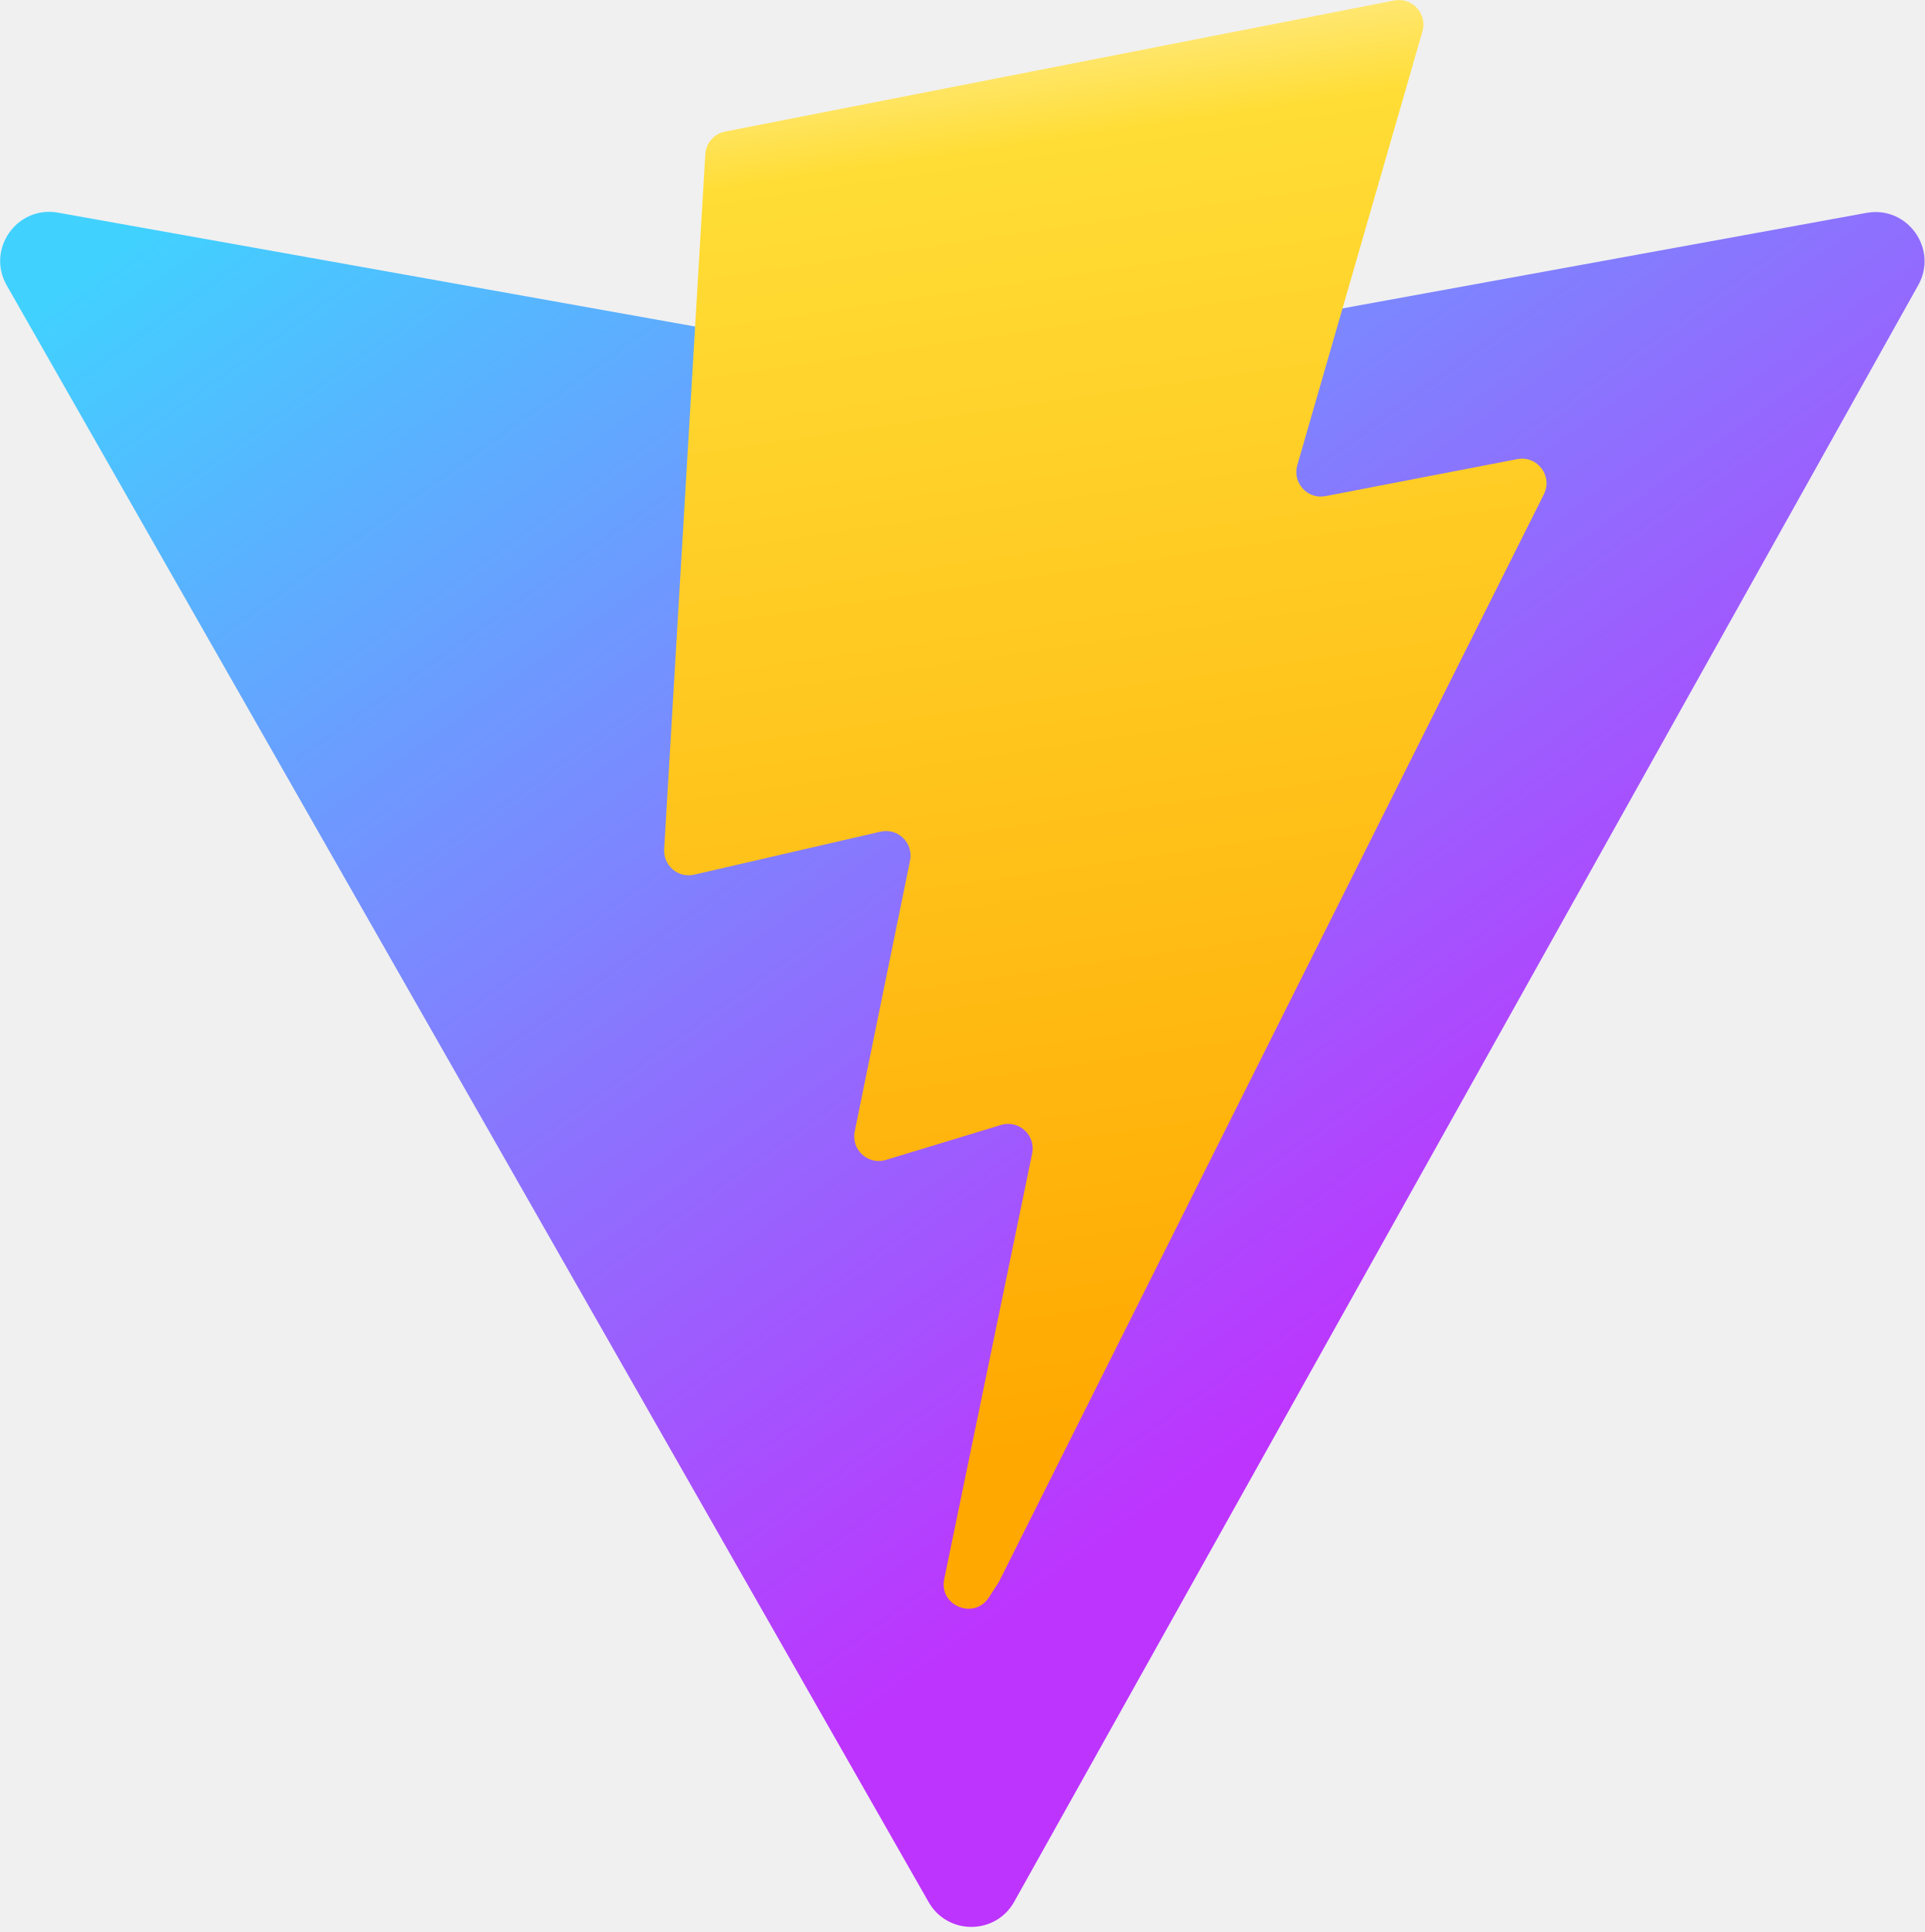
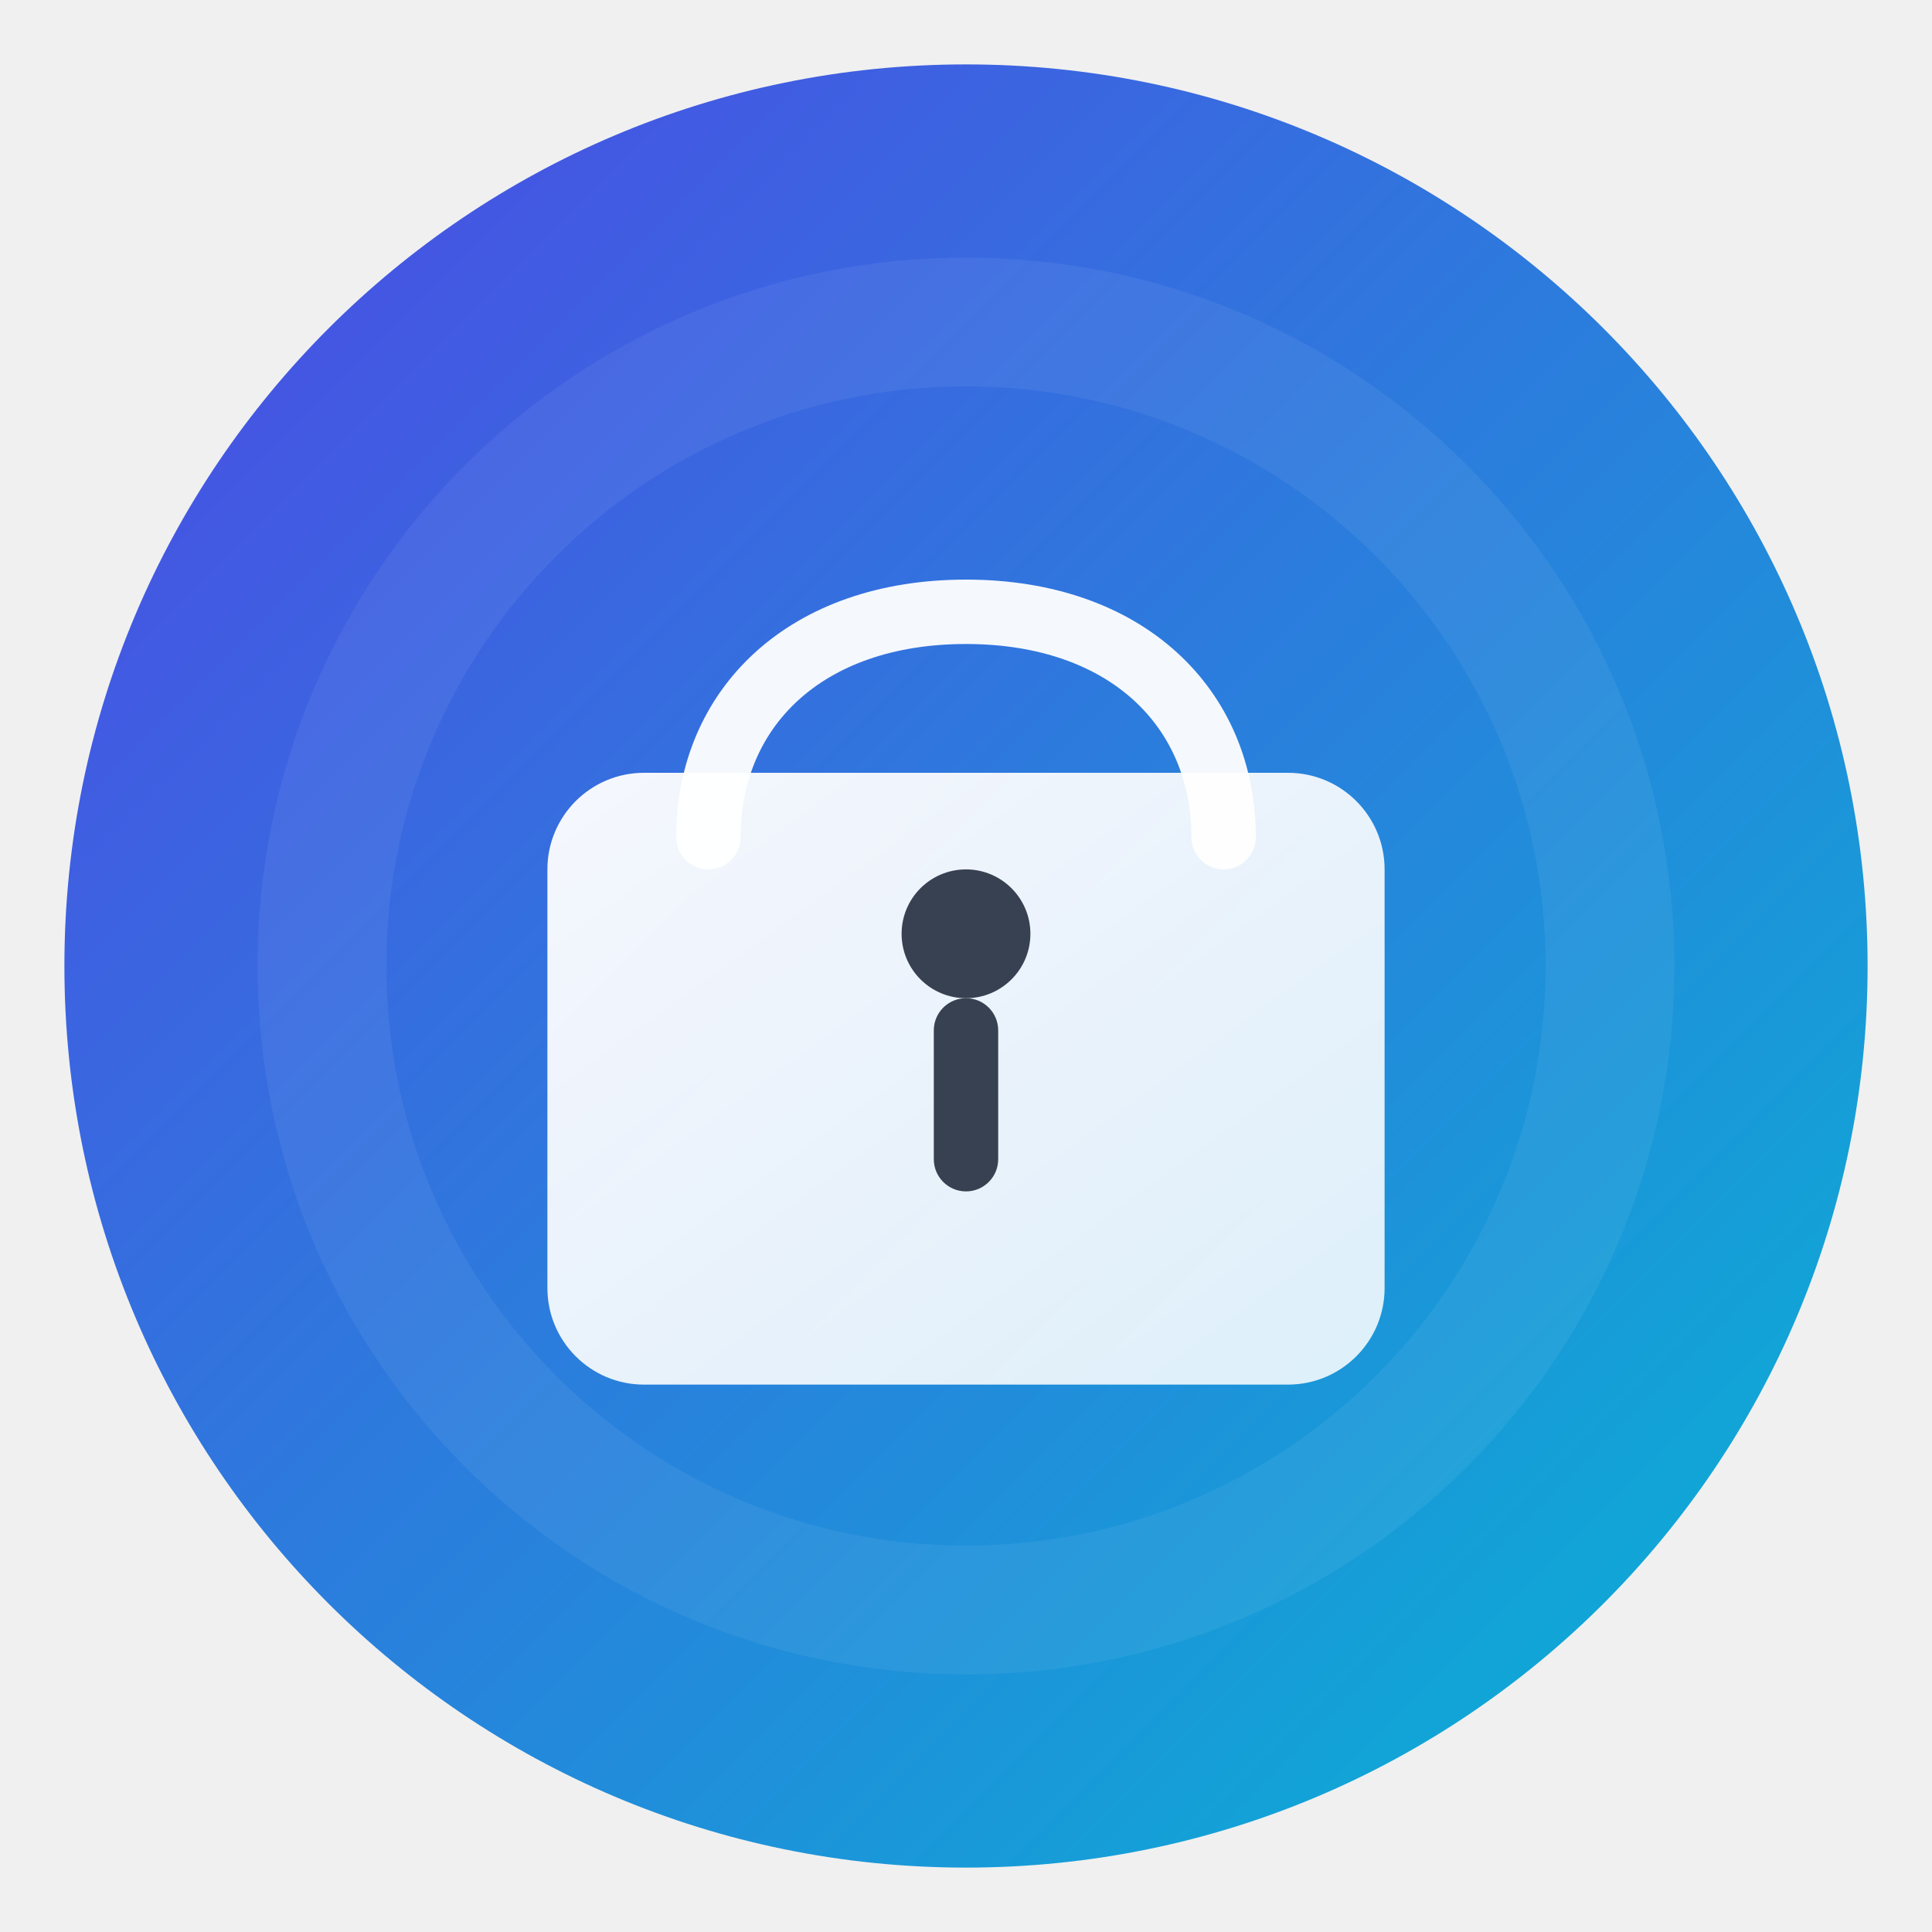
- <svg xmlns="http://www.w3.org/2000/svg" aria-hidden="true" role="img" class="iconify iconify--logos" width="31.88" height="32" preserveAspectRatio="xMidYMid meet" viewBox="0 0 256 257">
+ <svg xmlns="http://www.w3.org/2000/svg" viewBox="0 0 120 120" width="32" height="32" aria-hidden="true" role="img">
  <defs>
-     <linearGradient id="IconifyId1813088fe1fbc01fb466" x1="-.828%" x2="57.636%" y1="7.652%" y2="78.411%">
-       <stop offset="0%" stop-color="#41D1FF" />
-       <stop offset="100%" stop-color="#BD34FE" />
+     <linearGradient id="g1" x1="0%" x2="100%" y1="0%" y2="100%">
+       <stop offset="0%" stop-color="#4F46E5" />
+       <stop offset="100%" stop-color="#06B6D4" />
    </linearGradient>
-     <linearGradient id="IconifyId1813088fe1fbc01fb467" x1="43.376%" x2="50.316%" y1="2.242%" y2="89.03%">
-       <stop offset="0%" stop-color="#FFEA83" />
-       <stop offset="8.333%" stop-color="#FFDD35" />
-       <stop offset="100%" stop-color="#FFA800" />
+     <linearGradient id="g2" x1="0%" x2="100%" y1="0%" y2="100%">
+       <stop offset="0%" stop-color="#FFFFFF" stop-opacity="0.95" />
+       <stop offset="100%" stop-color="#FFFFFF" stop-opacity="0.85" />
    </linearGradient>
  </defs>
-   <path fill="url(#IconifyId1813088fe1fbc01fb466)" d="M255.153 37.938L134.897 252.976c-2.483 4.44-8.862 4.466-11.382.048L.875 37.958c-2.746-4.814 1.371-10.646 6.827-9.67l120.385 21.517a6.537 6.537 0 0 0 2.322-.004l117.867-21.483c5.438-.991 9.574 4.796 6.877 9.62Z" />
-   <path fill="url(#IconifyId1813088fe1fbc01fb467)" d="M185.432.063L96.44 17.501a3.268 3.268 0 0 0-2.634 3.014l-5.474 92.456a3.268 3.268 0 0 0 3.997 3.378l24.777-5.718c2.318-.535 4.413 1.507 3.936 3.838l-7.361 36.047c-.495 2.426 1.782 4.5 4.151 3.78l15.304-4.649c2.372-.72 4.652 1.36 4.15 3.788l-11.698 56.621c-.732 3.542 3.979 5.473 5.943 2.437l1.313-2.028l72.516-144.72c1.215-2.423-.88-5.186-3.54-4.672l-25.505 4.922c-2.396.462-4.435-1.77-3.759-4.114l16.646-57.705c.677-2.35-1.37-4.583-3.769-4.113Z" />
+   <circle cx="60" cy="60" r="56" fill="url(#g1)" />
+   <rect x="34" y="48" width="52" height="38" rx="6" fill="url(#g2)" />
+   <rect x="58" y="62" width="4" height="12" rx="2" fill="#374151" />
+   <circle cx="60" cy="58" r="4" fill="#374151" />
+   <path d="M44 52c0-8 6-14 16-14s16 6 16 14" fill="none" stroke="#FFFFFF" stroke-width="4" stroke-linecap="round" stroke-linejoin="round" opacity="0.95" />
+   <circle cx="60" cy="60" r="40" fill="none" stroke="#FFFFFF" stroke-opacity="0.06" stroke-width="8" />
</svg>
